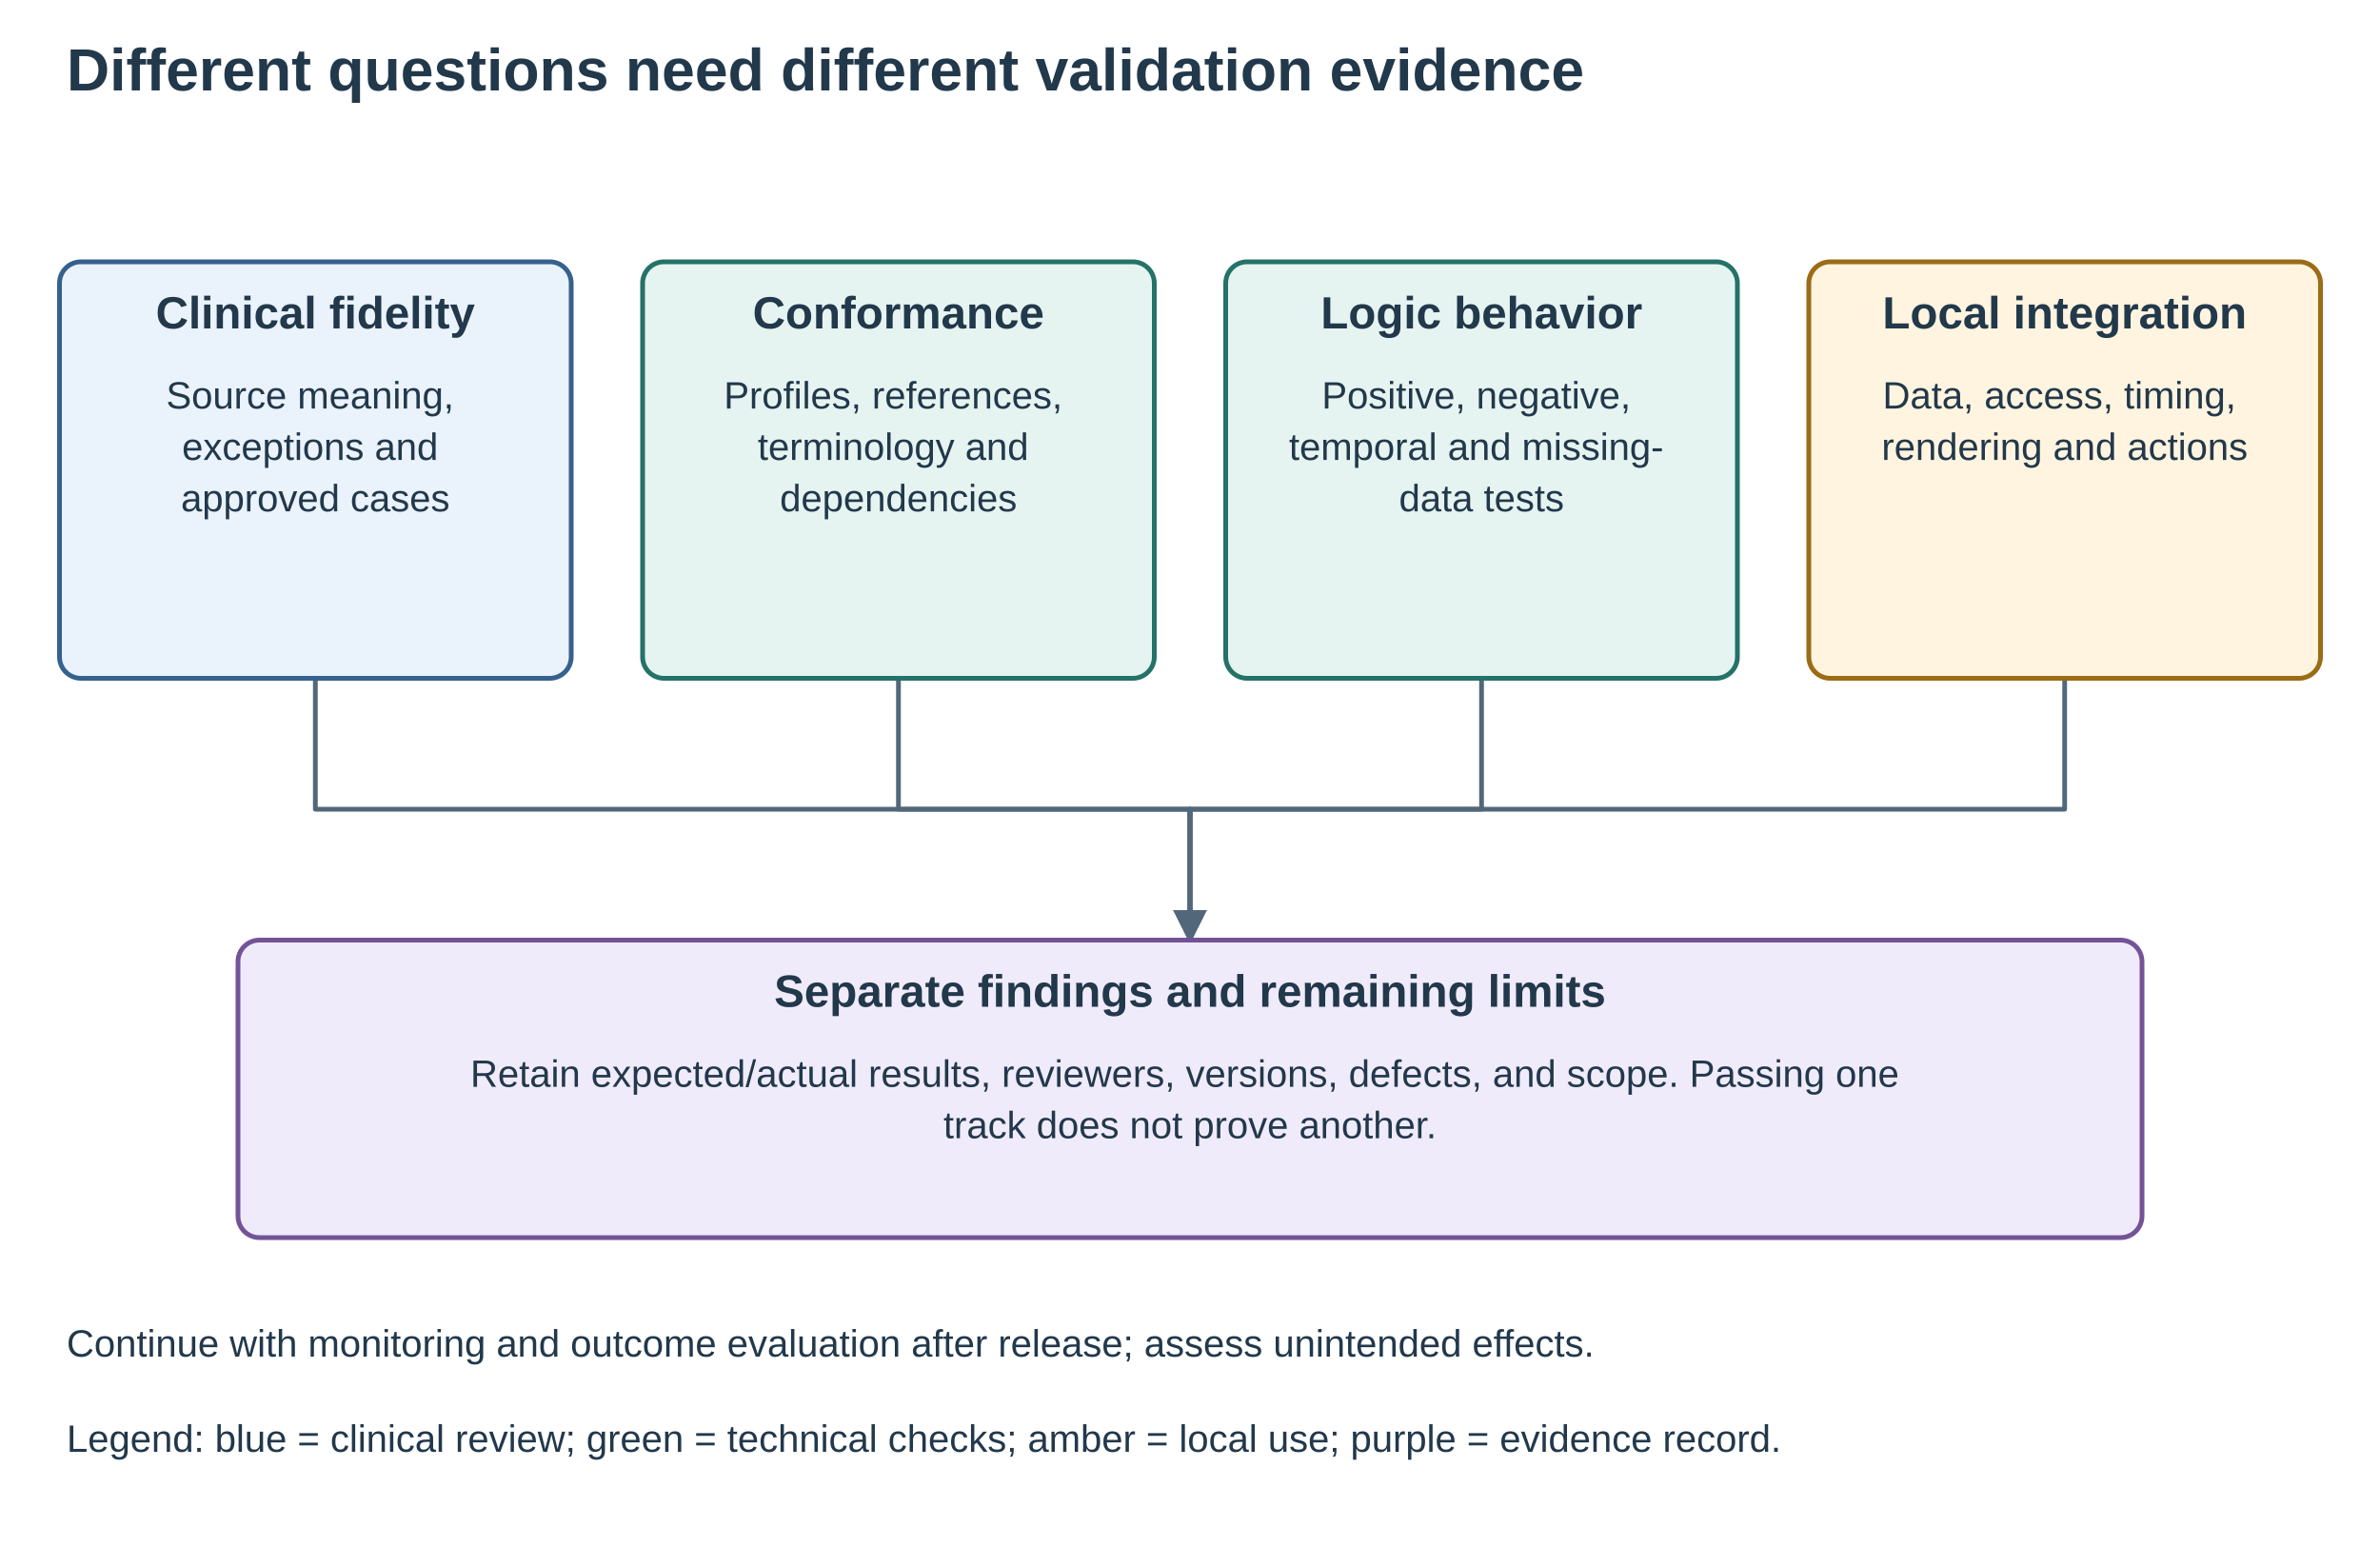
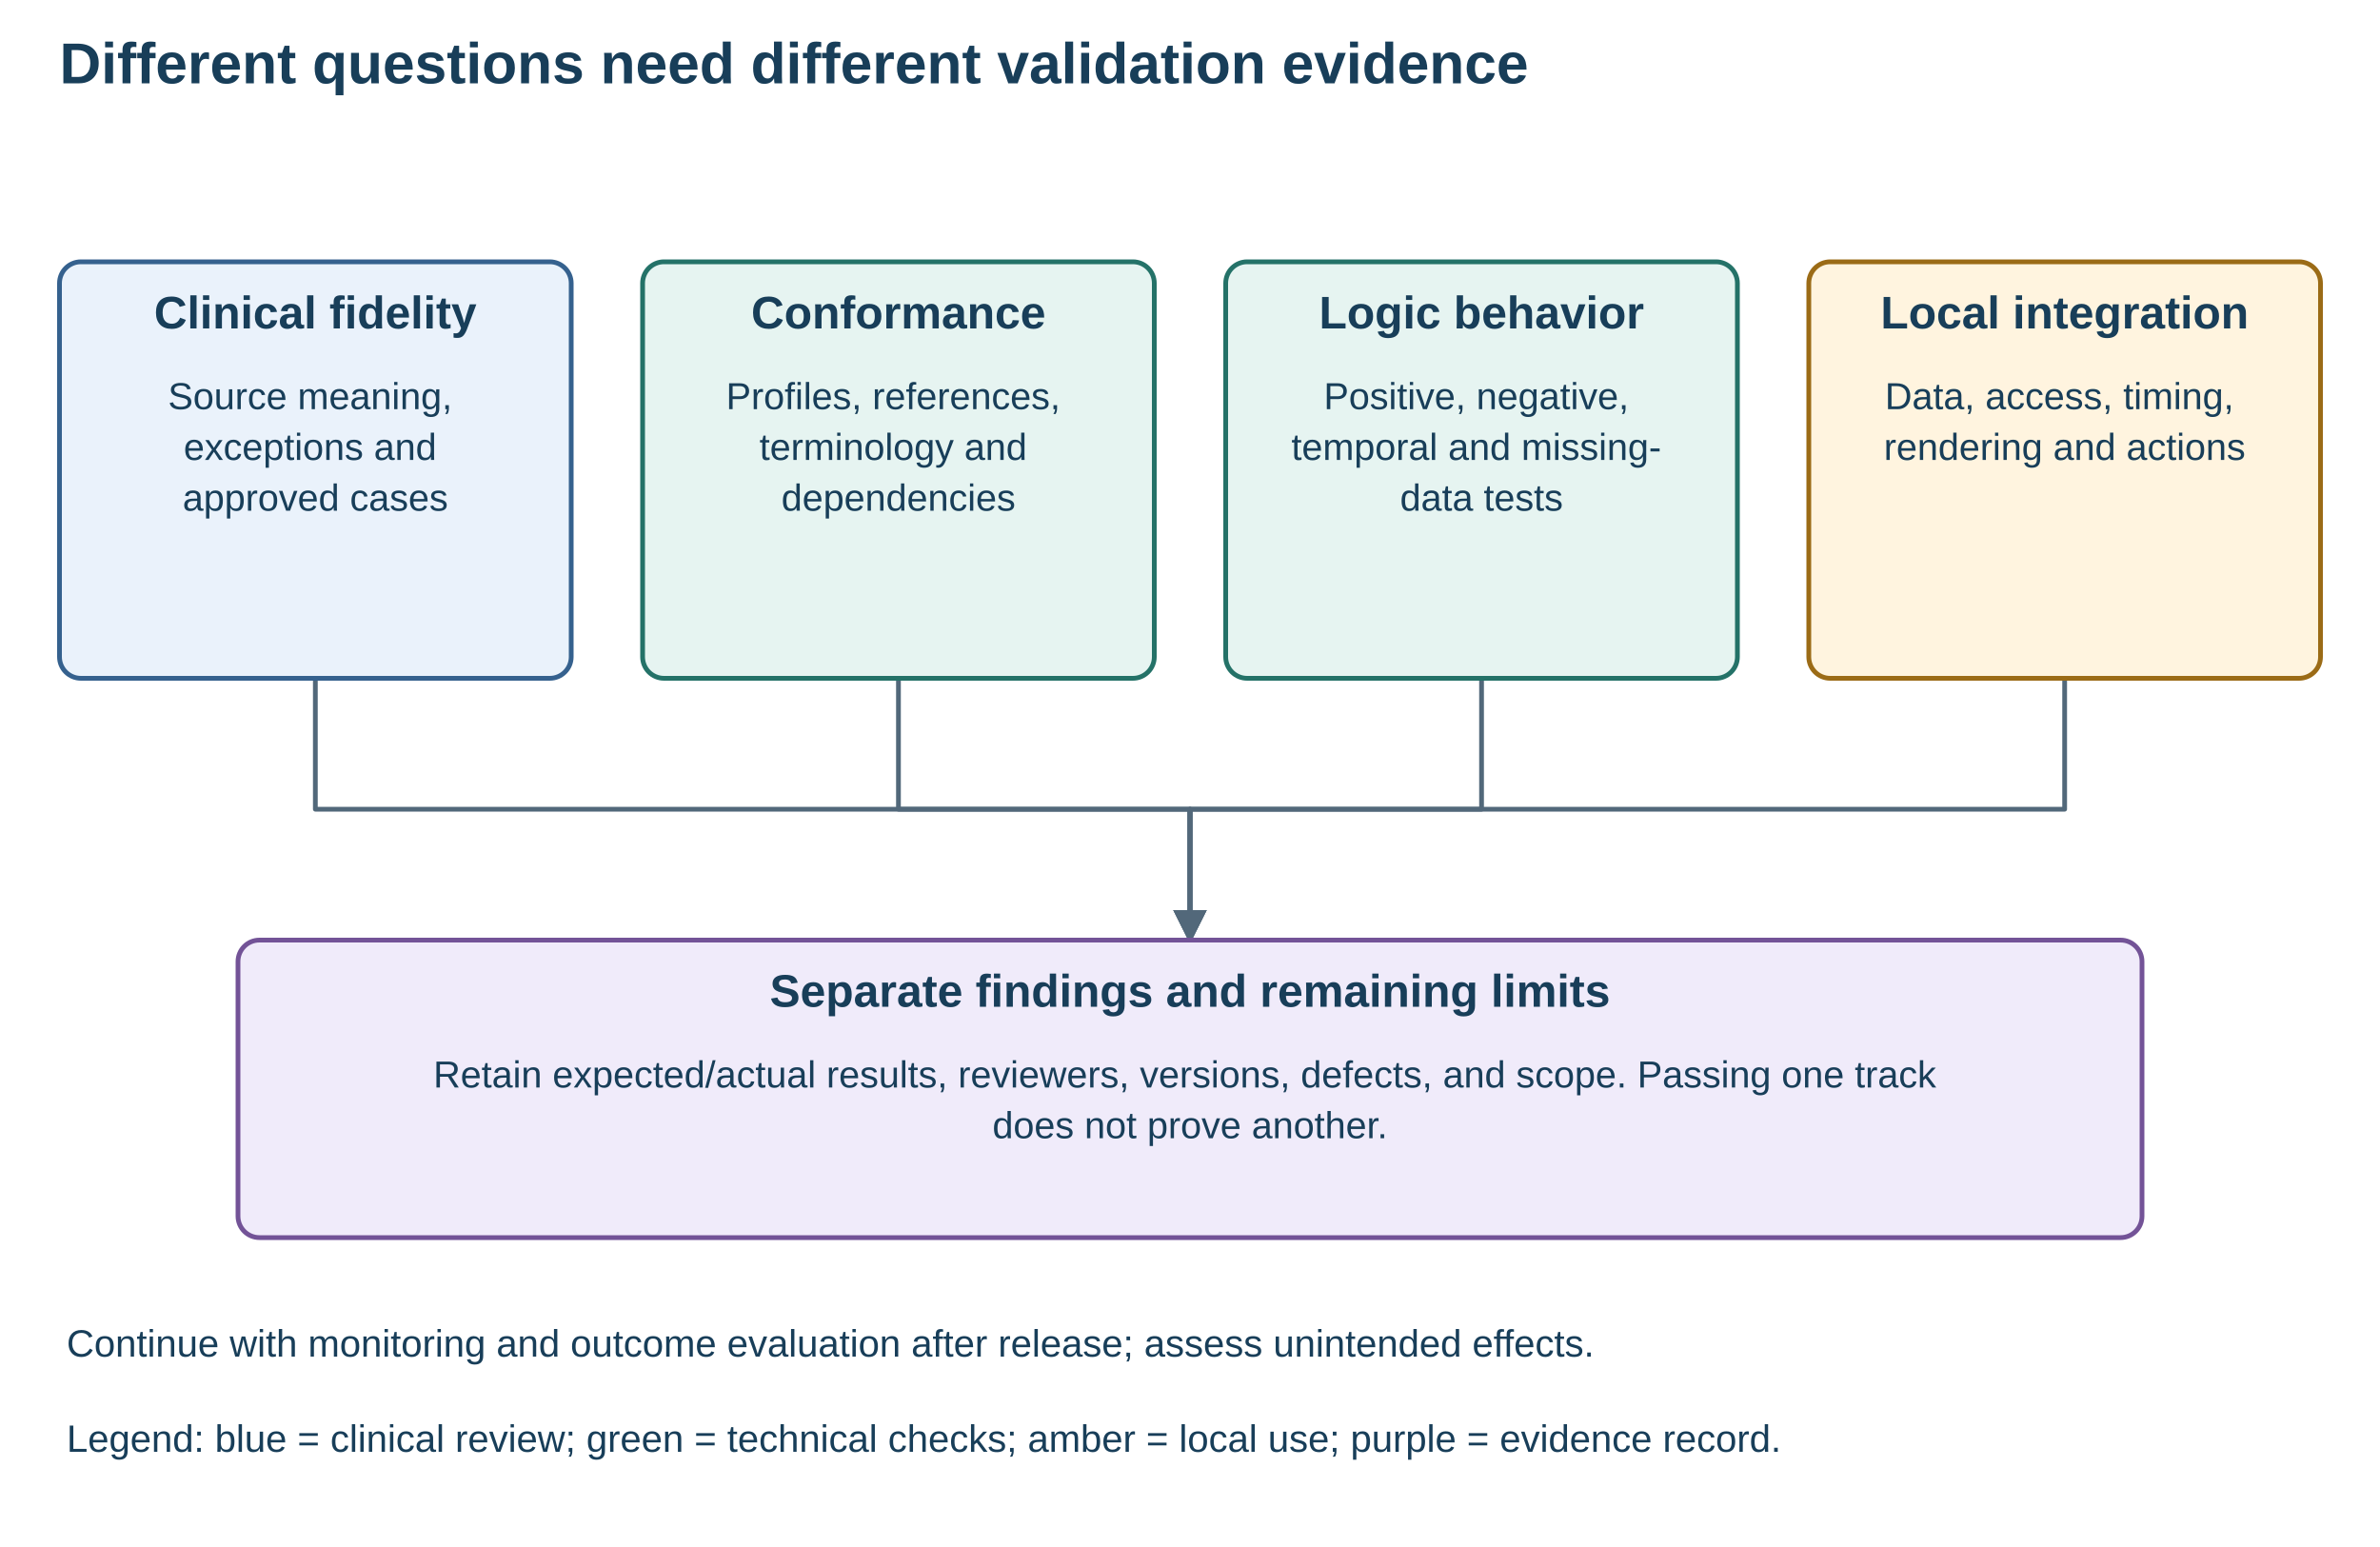
<svg xmlns="http://www.w3.org/2000/svg" width="1000" height="650" viewBox="0 0 1000 650" role="img" aria-labelledby="title description">
  <defs>
    <marker id="arrow" viewBox="0 0 10 10" refX="9" refY="5" markerWidth="7" markerHeight="7" orient="auto-start-reverse">
      <path d="M 0 0 L 10 5 L 0 10 z" fill="#52687a" />
    </marker>
  </defs>
  <rect width="100%" height="100%" fill="#fff" />
  <g font-family="Arial, Helvetica, sans-serif">
-     <text x="28" y="38" font-size="25" font-weight="700" text-anchor="start" fill="#22384b">
-       <tspan x="28" dy="0">Different questions need different validation evidence</tspan>
+     <text x="25.0" y="35.0" font-size="24.2" font-weight="700" text-anchor="start" fill="#183e59">
+       <tspan x="25.0" dy="0">Different questions need different validation evidence</tspan>
    </text>
    <polyline points="132.5,285 132.5,340 500,340 500.0,395" fill="none" stroke="#52687a" stroke-width="2" stroke-linejoin="round" marker-end="url(#arrow)" />
    <polyline points="377.5,285 377.5,340 500,340 500.0,395" fill="none" stroke="#52687a" stroke-width="2" stroke-linejoin="round" marker-end="url(#arrow)" />
    <polyline points="622.5,285 622.5,340 500,340 500.0,395" fill="none" stroke="#52687a" stroke-width="2" stroke-linejoin="round" marker-end="url(#arrow)" />
    <polyline points="867.5,285 867.5,340 500,340 500.0,395" fill="none" stroke="#52687a" stroke-width="2" stroke-linejoin="round" marker-end="url(#arrow)" />
    <rect x="25" y="110" width="215" height="175" rx="9" fill="#eaf2fb" stroke="#35618e" stroke-width="2" />
-     <text x="132.5" y="138" font-size="19" font-weight="700" text-anchor="middle" fill="#22384b">
+     <text x="132.5" y="138" font-size="19.2" font-weight="700" text-anchor="middle" fill="#183e59">
      <tspan x="132.5" dy="0">Clinical fidelity</tspan>
    </text>
-     <text x="132.5" y="171.65" font-size="16" font-weight="400" text-anchor="middle" fill="#22384b">
+     <text x="132.5" y="171.92" font-size="15.8" font-weight="400" text-anchor="middle" fill="#183e59">
      <tspan x="132.5" dy="0">Source meaning,</tspan>
-       <tspan x="132.5" dy="21.6">exceptions and</tspan>
-       <tspan x="132.5" dy="21.6">approved cases</tspan>
+       <tspan x="132.5" dy="21.33">exceptions and</tspan>
+       <tspan x="132.5" dy="21.33">approved cases</tspan>
    </text>
    <rect x="270" y="110" width="215" height="175" rx="9" fill="#e6f4f1" stroke="#247268" stroke-width="2" />
-     <text x="377.5" y="138" font-size="19" font-weight="700" text-anchor="middle" fill="#22384b">
+     <text x="377.5" y="138" font-size="19.2" font-weight="700" text-anchor="middle" fill="#183e59">
      <tspan x="377.5" dy="0">Conformance</tspan>
    </text>
-     <text x="377.5" y="171.65" font-size="16" font-weight="400" text-anchor="middle" fill="#22384b">
+     <text x="377.5" y="171.92" font-size="15.8" font-weight="400" text-anchor="middle" fill="#183e59">
      <tspan x="377.5" dy="0">Profiles, references,</tspan>
-       <tspan x="377.5" dy="21.6">terminology and</tspan>
-       <tspan x="377.5" dy="21.6">dependencies</tspan>
+       <tspan x="377.5" dy="21.33">terminology and</tspan>
+       <tspan x="377.5" dy="21.33">dependencies</tspan>
    </text>
    <rect x="515" y="110" width="215" height="175" rx="9" fill="#e6f4f1" stroke="#247268" stroke-width="2" />
-     <text x="622.5" y="138" font-size="19" font-weight="700" text-anchor="middle" fill="#22384b">
+     <text x="622.5" y="138" font-size="19.2" font-weight="700" text-anchor="middle" fill="#183e59">
      <tspan x="622.5" dy="0">Logic behavior</tspan>
    </text>
-     <text x="622.5" y="171.65" font-size="16" font-weight="400" text-anchor="middle" fill="#22384b">
+     <text x="622.5" y="171.92" font-size="15.8" font-weight="400" text-anchor="middle" fill="#183e59">
      <tspan x="622.5" dy="0">Positive, negative,</tspan>
-       <tspan x="622.5" dy="21.6">temporal and missing-</tspan>
-       <tspan x="622.5" dy="21.6">data tests</tspan>
+       <tspan x="622.5" dy="21.33">temporal and missing-</tspan>
+       <tspan x="622.5" dy="21.33">data tests</tspan>
    </text>
    <rect x="760" y="110" width="215" height="175" rx="9" fill="#fff4df" stroke="#9b6b16" stroke-width="2" />
-     <text x="867.5" y="138" font-size="19" font-weight="700" text-anchor="middle" fill="#22384b">
+     <text x="867.5" y="138" font-size="19.2" font-weight="700" text-anchor="middle" fill="#183e59">
      <tspan x="867.5" dy="0">Local integration</tspan>
    </text>
-     <text x="867.5" y="171.65" font-size="16" font-weight="400" text-anchor="middle" fill="#22384b">
+     <text x="867.5" y="171.92" font-size="15.8" font-weight="400" text-anchor="middle" fill="#183e59">
      <tspan x="867.5" dy="0">Data, access, timing,</tspan>
-       <tspan x="867.5" dy="21.6">rendering and actions</tspan>
+       <tspan x="867.5" dy="21.33">rendering and actions</tspan>
    </text>
    <rect x="100" y="395" width="800" height="125" rx="9" fill="#f0ebfa" stroke="#735397" stroke-width="2" />
-     <text x="500.0" y="423" font-size="19" font-weight="700" text-anchor="middle" fill="#22384b">
+     <text x="500.0" y="423" font-size="19.2" font-weight="700" text-anchor="middle" fill="#183e59">
      <tspan x="500.0" dy="0">Separate findings and remaining limits</tspan>
    </text>
-     <text x="500.0" y="456.65" font-size="16" font-weight="400" text-anchor="middle" fill="#22384b">
-       <tspan x="500.0" dy="0">Retain expected/actual results, reviewers, versions, defects, and scope. Passing one</tspan>
-       <tspan x="500.0" dy="21.6">track does not prove another.</tspan>
+     <text x="500.0" y="456.92" font-size="15.8" font-weight="400" text-anchor="middle" fill="#183e59">
+       <tspan x="500.0" dy="0">Retain expected/actual results, reviewers, versions, defects, and scope. Passing one track</tspan>
+       <tspan x="500.0" dy="21.33">does not prove another.</tspan>
    </text>
-     <text x="28" y="570" font-size="16" font-weight="400" text-anchor="start" fill="#22384b">
+     <text x="28" y="570" font-size="16" font-weight="400" text-anchor="start" fill="#183e59">
      <tspan x="28" dy="0">Continue with monitoring and outcome evaluation after release; assess unintended effects.</tspan>
    </text>
-     <text x="28" y="610" font-size="16" font-weight="400" text-anchor="start" fill="#22384b">
+     <text x="28" y="610" font-size="16" font-weight="400" text-anchor="start" fill="#183e59">
      <tspan x="28" dy="0">Legend: blue = clinical review; green = technical checks; amber = local use; purple = evidence record.</tspan>
    </text>
  </g>
</svg>
